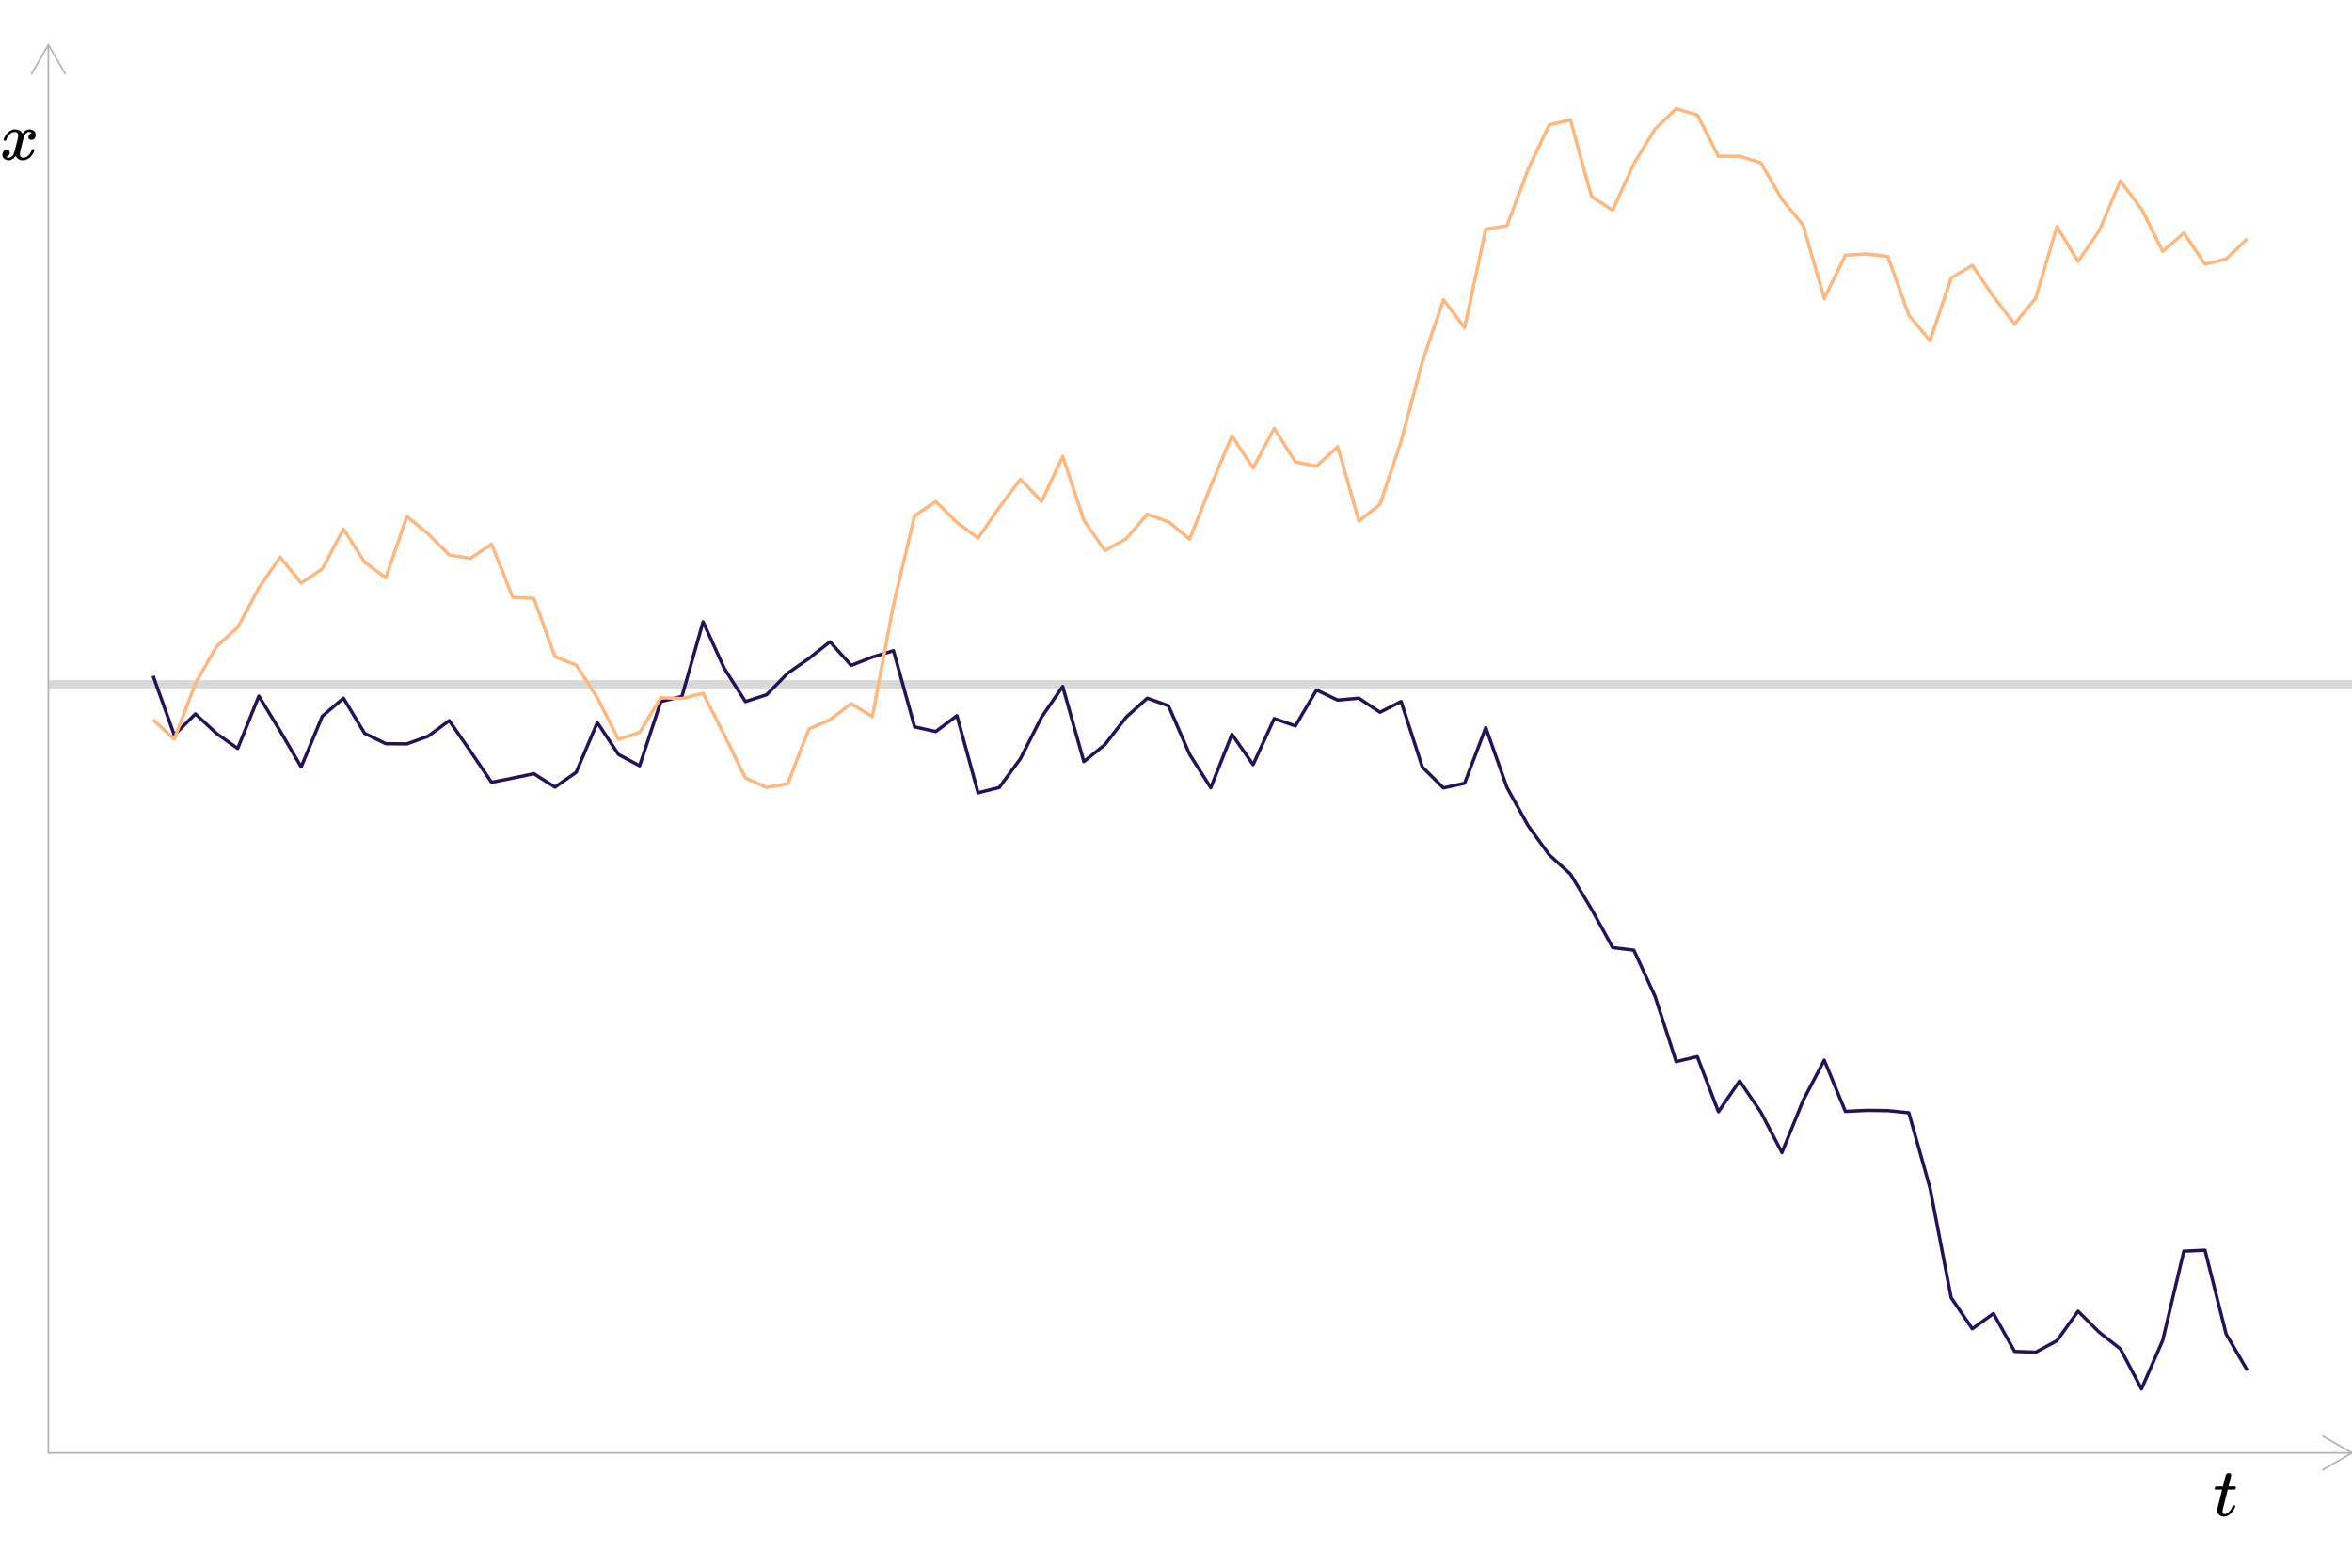
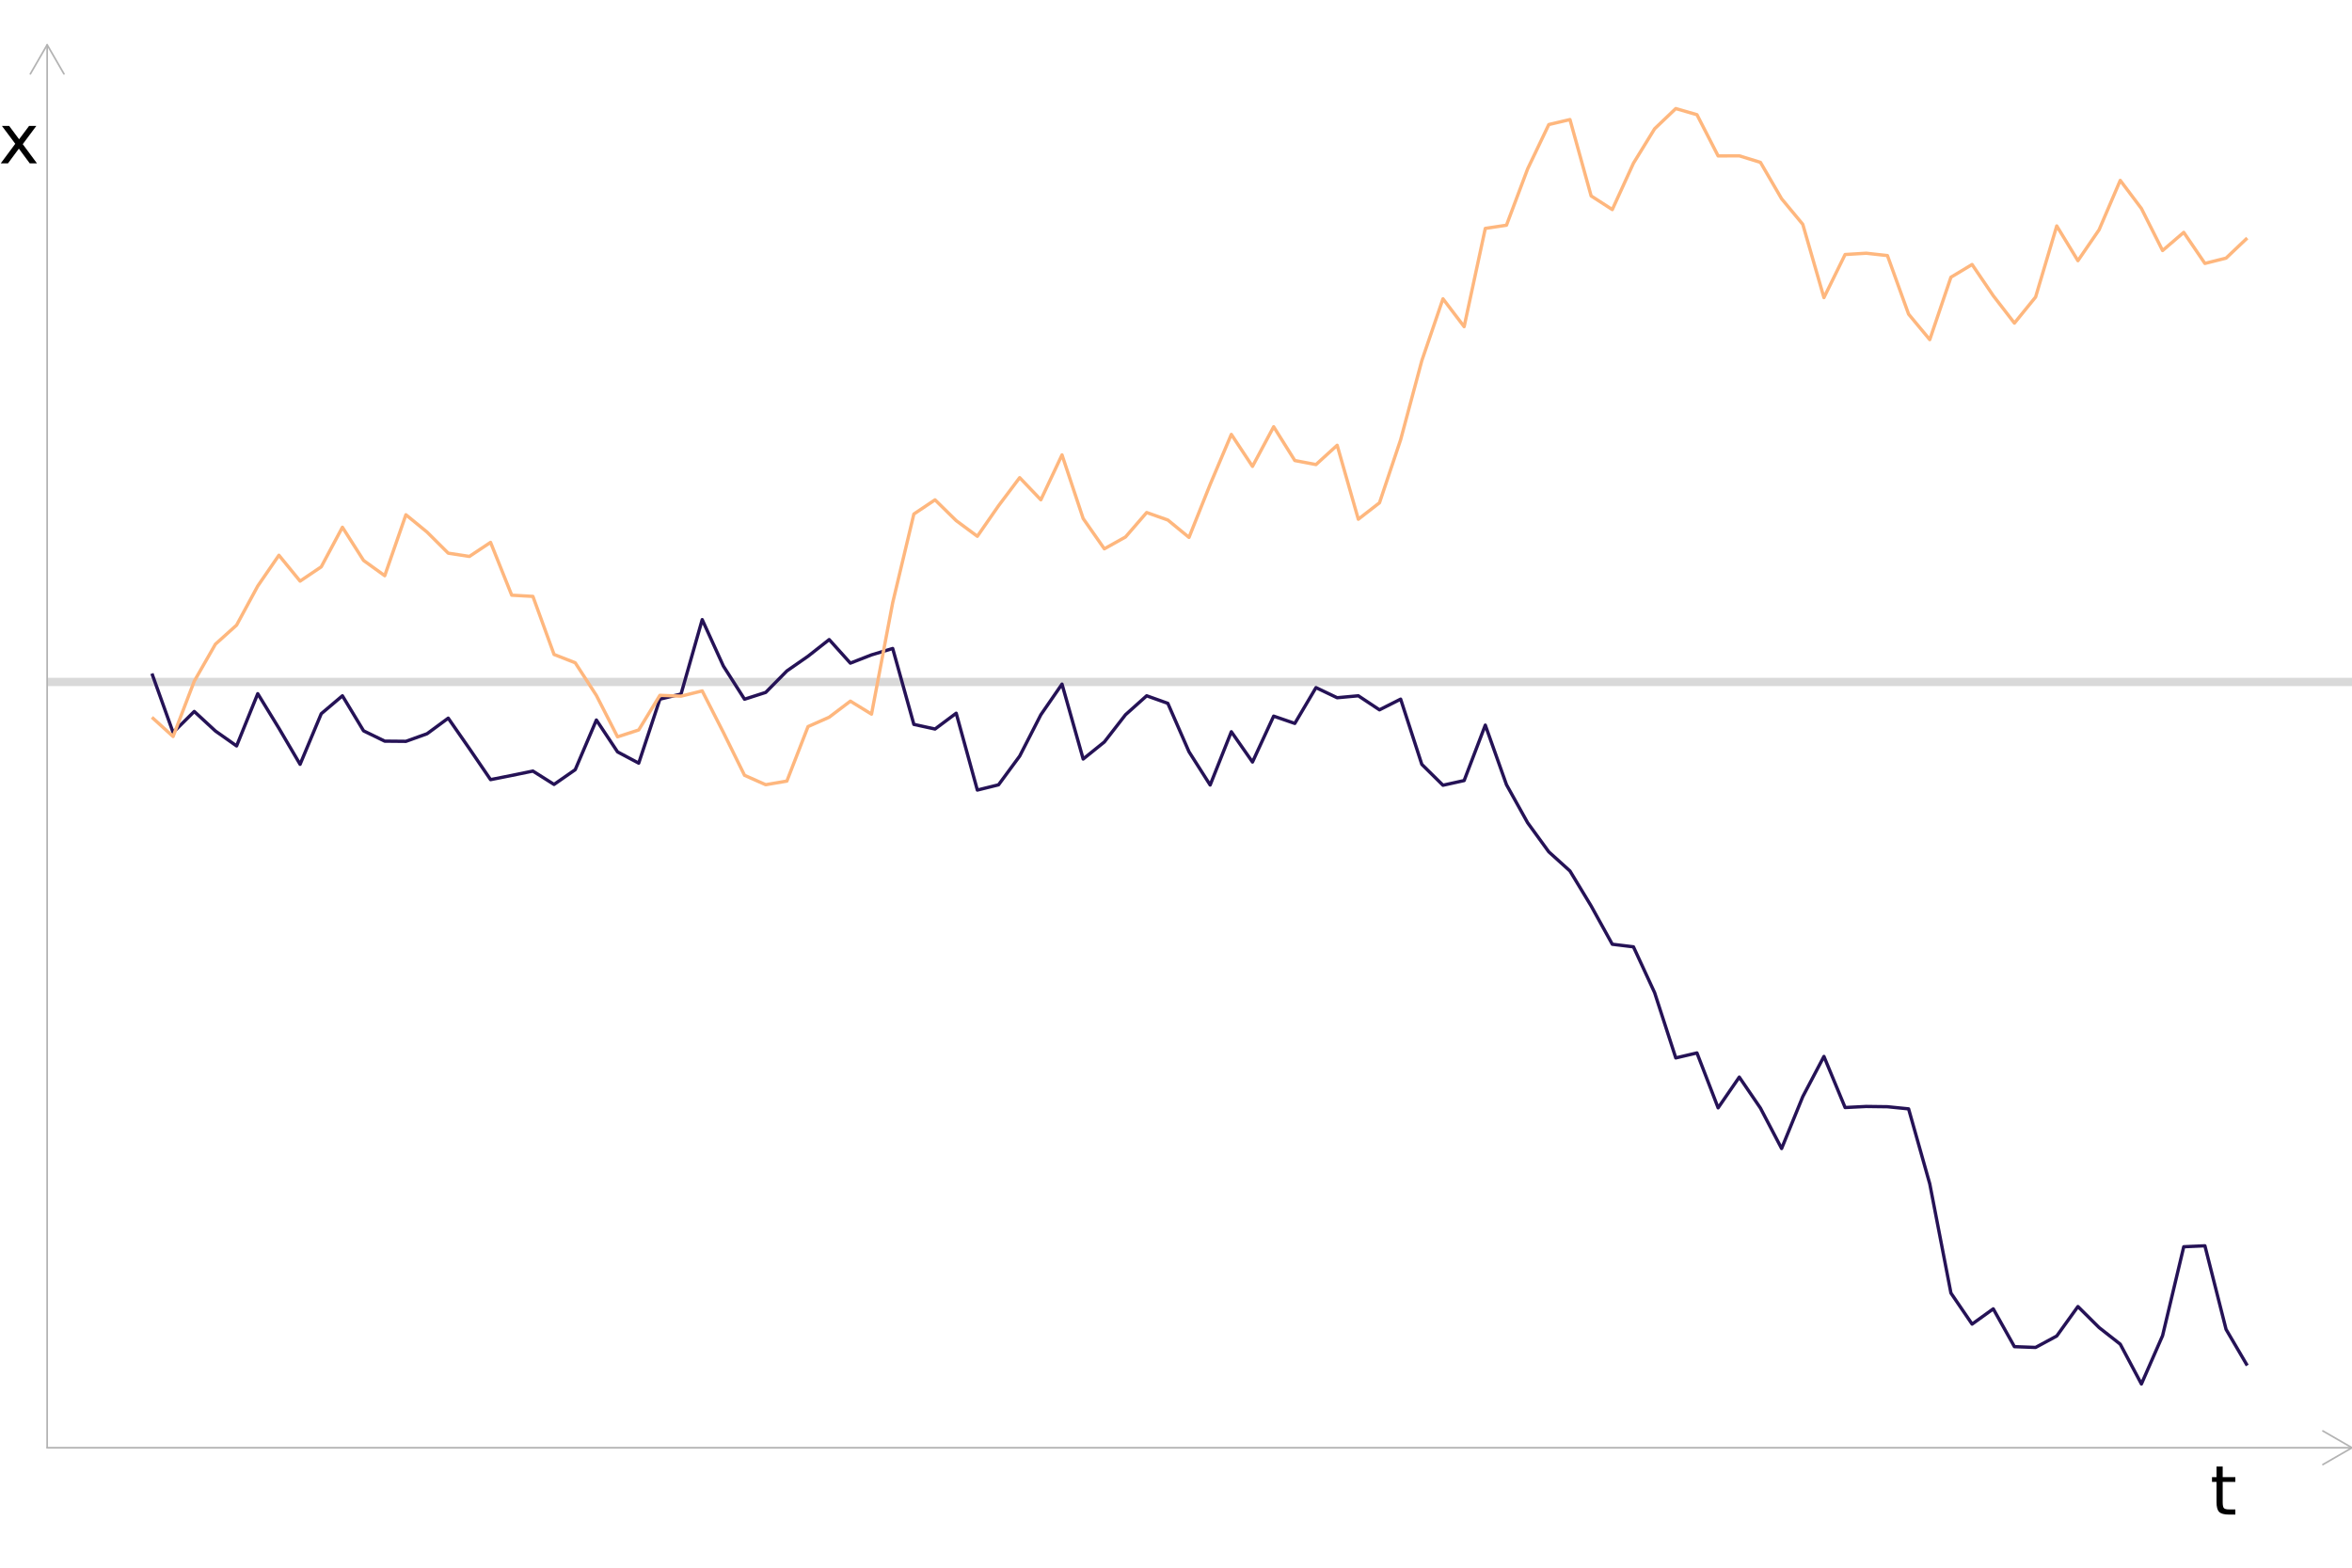
- <svg xmlns="http://www.w3.org/2000/svg" xmlns:xlink="http://www.w3.org/1999/xlink" width="756pt" height="504pt" viewBox="0 0 756 504" version="1.1">
+ <svg xmlns="http://www.w3.org/2000/svg" xmlns:xlink="http://www.w3.org/1999/xlink" width="756" height="504" viewBox="0 0 756 504">
  <defs>
    <g>
-       <symbol overflow="visible" id="glyph0-0">
-         <path style="stroke:none;" d="M 1.094 0 L 4.406 0 L 4.406 -11.719 L 1.094 -11.719 Z M 2.203 -1.094 L 2.203 -10.625 L 3.297 -10.625 L 3.297 -1.094 Z M 2.203 -1.094 " />
-       </symbol>
-       <symbol overflow="visible" id="glyph0-1">
-         <path style="stroke:none;" d="M 0.578 -8.469 L 1.688 -8.469 C 2.75 -8.469 2.812 -8.469 2.812 -8.422 C 2.797 -8.406 2.438 -7 2.031 -5.297 L 1.25 -2.219 L 1.25 -1.828 C 1.25 -1.453 1.25 -1.406 1.297 -1.234 C 1.562 -0.375 2.312 0.234 3.406 0.234 C 4.109 0.234 4.688 -0.016 5.141 -0.375 C 5.859 -0.906 6.688 -1.953 7.016 -2.922 C 7.062 -3.031 7.109 -3.125 7.109 -3.188 C 7.109 -3.344 6.953 -3.359 6.672 -3.359 C 6.312 -3.359 6.297 -3.344 6.219 -3.172 C 6.141 -2.953 5.969 -2.578 5.828 -2.359 C 5.266 -1.359 4.531 -0.719 3.828 -0.594 C 3.719 -0.578 3.625 -0.578 3.562 -0.578 C 3.078 -0.578 2.969 -0.984 2.969 -1.5 C 2.969 -1.609 2.969 -1.719 2.984 -1.828 C 3.016 -1.984 3.328 -3.234 3.828 -5.281 L 4.625 -8.469 L 6.969 -8.469 C 7.062 -8.562 7.266 -8.969 7.266 -9.234 C 7.266 -9.344 7.172 -9.422 7.109 -9.484 L 5.984 -9.484 C 4.953 -9.484 4.891 -9.484 4.891 -9.531 C 4.891 -9.531 5.734 -12.781 5.734 -13.109 C 5.734 -13.516 5.406 -13.75 5.031 -13.766 C 4.531 -13.766 4.188 -13.516 4.031 -13.156 C 3.953 -13.031 3.844 -12.609 3.5 -11.234 L 3.078 -9.484 L 1.906 -9.484 C 0.641 -9.484 0.656 -9.484 0.594 -9.344 C 0.547 -9.312 0.422 -8.797 0.422 -8.688 C 0.422 -8.578 0.5 -8.531 0.578 -8.469 Z M 0.578 -8.469 " />
-       </symbol>
-       <symbol overflow="visible" id="glyph0-2">
-         <path style="stroke:none;" d="M 1.281 -6.109 L 1.578 -6.109 C 2 -6.109 1.984 -6.141 2.047 -6.375 C 2.375 -7.547 3.344 -8.891 4.781 -8.891 C 5.453 -8.891 5.859 -8.453 5.859 -7.75 C 5.859 -7.5 5.812 -7.234 5.734 -6.891 C 5.516 -6.203 4.734 -2.359 4.266 -1.562 C 3.891 -0.922 3.406 -0.578 2.906 -0.578 C 2.75 -0.578 2.484 -0.609 2.328 -0.688 C 2.219 -0.719 2 -0.859 2 -0.875 C 2 -0.875 2.047 -0.906 2.062 -0.906 C 2.109 -0.922 2.25 -0.969 2.359 -1.031 C 2.766 -1.234 3.125 -1.656 3.125 -2.219 C 3.125 -2.844 2.75 -3.141 2.172 -3.141 C 1.312 -3.141 0.766 -2.391 0.766 -1.562 C 0.766 -1.25 0.844 -0.953 0.984 -0.688 C 1.297 -0.156 1.875 0.219 2.797 0.219 C 3.125 0.219 3.172 0.219 3.359 0.172 C 4 -0.047 4.578 -0.5 5 -1.141 C 5.438 -0.375 6.156 0.234 7.328 0.234 C 8.266 0.234 8.891 -0.094 9.5 -0.578 C 10.188 -1.172 10.781 -2 11.047 -2.953 C 11.062 -3.062 11.094 -3.125 11.094 -3.188 C 11.094 -3.344 10.984 -3.359 10.672 -3.359 C 10.297 -3.359 10.281 -3.359 10.188 -3.078 C 9.875 -1.953 8.828 -0.578 7.5 -0.578 C 6.812 -0.578 6.375 -1.016 6.375 -1.719 C 6.375 -1.906 6.406 -2.156 6.453 -2.375 C 6.516 -2.734 7.609 -7.156 7.703 -7.391 C 7.938 -8.078 8.453 -8.641 8.938 -8.844 C 9.062 -8.891 9.109 -8.891 9.344 -8.891 C 9.641 -8.891 9.812 -8.859 9.984 -8.75 C 10.125 -8.688 10.234 -8.625 10.234 -8.609 C 9.656 -8.406 9.125 -7.984 9.125 -7.219 C 9.125 -6.688 9.5 -6.344 10.078 -6.344 C 10.938 -6.344 11.484 -7.062 11.484 -7.938 C 11.484 -8.906 10.688 -9.719 9.453 -9.719 C 8.781 -9.719 8.125 -9.391 7.594 -8.797 C 7.406 -8.625 7.344 -8.484 7.234 -8.344 C 6.859 -9.109 5.938 -9.719 4.891 -9.719 C 4.734 -9.719 4.578 -9.703 4.422 -9.688 C 3.438 -9.531 2.484 -8.859 1.828 -7.875 C 1.547 -7.438 1.188 -6.672 1.141 -6.359 C 1.141 -6.219 1.203 -6.188 1.281 -6.109 Z M 1.281 -6.109 " />
-       </symbol>
+       <g id="glyph-0-0">
+         <path d="M 1.094 3.891 L 1.094 -15.516 L 12.094 -15.516 L 12.094 3.891 Z M 2.328 2.672 L 10.875 2.672 L 10.875 -14.281 L 2.328 -14.281 Z M 2.328 2.672 " />
+       </g>
+       <g id="glyph-0-1">
+         <path d="M 4.031 -15.453 L 4.031 -12.031 L 8.094 -12.031 L 8.094 -10.5 L 4.031 -10.5 L 4.031 -3.969 C 4.031 -2.988 4.16 -2.359 4.422 -2.078 C 4.691 -1.797 5.238 -1.656 6.062 -1.656 L 8.094 -1.656 L 8.094 0 L 6.062 0 C 4.539 0 3.488 -0.281 2.906 -0.844 C 2.332 -1.414 2.047 -2.457 2.047 -3.969 L 2.047 -10.5 L 0.594 -10.5 L 0.594 -12.031 L 2.047 -12.031 L 2.047 -15.453 Z M 4.031 -15.453 " />
+       </g>
+       <g id="glyph-0-2">
+         <path d="M 12.078 -12.031 L 7.719 -6.172 L 12.297 0 L 9.969 0 L 6.469 -4.734 L 2.969 0 L 0.641 0 L 5.312 -6.297 L 1.031 -12.031 L 3.359 -12.031 L 6.547 -7.75 L 9.75 -12.031 Z M 12.078 -12.031 " />
+       </g>
    </g>
-     <clipPath id="clip1">
-       <path d="M 15.555 218 L 756 218 L 756 222 L 15.555 222 Z M 15.555 218 " />
+     <clipPath id="clip-0">
+       <path clip-rule="nonzero" d="M 15.16 217 L 756 217 L 756 221 L 15.16 221 Z M 15.16 217 " />
    </clipPath>
  </defs>
-   <g id="surface54">
-     <rect x="0" y="0" width="756" height="504" style="fill:rgb(100%,100%,100%);fill-opacity:1;stroke:none;" />
-     <g clip-path="url(#clip1)" clip-rule="nonzero">
-       <path style="fill:none;stroke-width:2.667;stroke-linecap:butt;stroke-linejoin:round;stroke:rgb(85.098%,85.098%,85.098%);stroke-opacity:1;stroke-miterlimit:10;" d="M 15.555 219.996 L 756 219.996 " />
-     </g>
-     <path style="fill:none;stroke-width:1.067;stroke-linecap:butt;stroke-linejoin:round;stroke:rgb(14.51%,7.059%,33.725%);stroke-opacity:1;stroke-miterlimit:10;" d="M 49.211 217.281 L 56.012 236.293 L 62.809 229.516 L 69.609 235.824 L 76.406 240.637 L 83.207 223.777 L 90.008 234.93 L 96.805 246.57 L 103.605 230.246 L 110.406 224.461 L 117.203 235.77 L 124.004 239.094 L 130.801 239.16 L 137.602 236.699 L 144.402 231.676 L 151.199 241.508 L 158 251.512 L 164.801 250.156 L 171.598 248.75 L 178.398 253.059 L 185.195 248.305 L 191.996 232.277 L 198.797 242.559 L 205.594 246.191 L 212.395 225.547 L 219.195 223.898 L 225.992 199.887 L 232.793 214.871 L 239.59 225.559 L 246.391 223.367 L 253.191 216.441 L 259.988 211.695 L 266.789 206.324 L 273.59 213.918 L 280.387 211.254 L 287.188 209.195 L 293.984 233.691 L 300.785 235.18 L 307.586 230.086 L 314.383 254.879 L 321.184 253.188 L 327.984 243.922 L 334.781 230.578 L 341.582 220.691 L 348.379 244.859 L 355.18 239.367 L 361.98 230.57 L 368.777 224.461 L 375.578 226.895 L 382.379 242.523 L 389.176 253.25 L 395.977 236.062 L 402.773 245.836 L 409.574 231.023 L 416.375 233.371 L 423.172 221.82 L 429.973 225.086 L 436.773 224.457 L 443.57 228.984 L 450.371 225.539 L 457.168 246.586 L 463.969 253.32 L 470.77 251.809 L 477.566 233.922 L 484.367 253.145 L 491.168 265.43 L 497.965 274.816 L 504.766 280.984 L 511.562 292.266 L 518.363 304.633 L 525.164 305.461 L 531.961 320.258 L 538.762 341.305 L 545.562 339.703 L 552.359 357.418 L 559.16 347.504 L 565.961 357.504 L 572.758 370.543 L 579.559 353.797 L 586.355 340.832 L 593.156 357.312 L 599.957 356.973 L 606.754 357.055 L 613.555 357.746 L 620.355 381.941 L 627.152 417.184 L 633.953 427.195 L 640.75 422.281 L 647.551 434.477 L 654.352 434.727 L 661.148 431.039 L 667.949 421.535 L 674.75 428.309 L 681.547 433.668 L 688.348 446.516 L 695.145 430.93 L 701.945 402.238 L 708.746 401.93 L 715.543 428.902 L 722.344 440.555 " />
-     <path style="fill:none;stroke-width:1.067;stroke-linecap:butt;stroke-linejoin:round;stroke:rgb(99.608%,71.765%,49.412%);stroke-opacity:1;stroke-miterlimit:10;" d="M 49.211 231.402 L 56.012 237.594 L 62.809 219.75 L 69.609 207.809 L 76.406 201.652 L 83.207 189.043 L 90.008 179.109 L 96.805 187.457 L 103.605 182.852 L 110.406 170.074 L 117.203 180.793 L 124.004 185.711 L 130.801 166.043 L 137.602 171.637 L 144.402 178.438 L 151.199 179.492 L 158 174.957 L 164.801 192 L 171.598 192.391 L 178.398 211.125 L 185.195 213.805 L 191.996 224.344 L 198.797 237.703 L 205.594 235.48 L 212.395 224.309 L 219.195 224.574 L 225.992 222.887 L 232.793 236.285 L 239.59 250.117 L 246.391 253.148 L 253.191 251.98 L 259.988 234.391 L 266.789 231.371 L 273.59 226.188 L 280.387 230.379 L 287.188 194.414 L 293.984 165.812 L 300.785 161.234 L 307.586 167.941 L 314.383 172.992 L 321.184 163.152 L 327.984 154.07 L 334.781 161.223 L 341.582 146.727 L 348.379 167.27 L 355.18 177.031 L 361.98 173.219 L 368.777 165.324 L 375.578 167.742 L 382.379 173.348 L 389.176 156.258 L 395.977 140.117 L 402.773 150.438 L 409.574 137.645 L 416.375 148.547 L 423.172 149.848 L 429.973 143.625 L 436.773 167.492 L 443.57 162.188 L 450.371 141.824 L 457.168 116.336 L 463.969 96.367 L 470.77 105.352 L 477.566 73.645 L 484.367 72.613 L 491.168 54.445 L 497.965 40.137 L 504.766 38.531 L 511.562 63.164 L 518.363 67.574 L 525.164 52.613 L 531.961 41.496 L 538.762 34.977 L 545.562 36.953 L 552.359 50.262 L 559.16 50.23 L 565.961 52.336 L 572.758 64.086 L 579.559 72.324 L 586.355 95.98 L 593.156 82.074 L 599.957 81.656 L 606.754 82.418 L 613.555 101.312 L 620.355 109.535 L 627.152 89.395 L 633.953 85.297 L 640.75 95.367 L 647.551 104.203 L 654.352 95.797 L 661.148 72.848 L 667.949 84.066 L 674.75 74.102 L 681.547 58.152 L 688.348 67.234 L 695.145 80.789 L 701.945 74.93 L 708.746 84.945 L 715.543 83.234 L 722.344 76.754 " />
-     <path style="fill:none;stroke-width:0.533;stroke-linecap:round;stroke-linejoin:round;stroke:rgb(70.196%,70.196%,70.196%);stroke-opacity:1;stroke-miterlimit:10;" d="M 15.555 467.094 L 15.555 14.398 " />
-     <path style="fill:none;stroke-width:0.533;stroke-linecap:round;stroke-linejoin:round;stroke:rgb(70.196%,70.196%,70.196%);stroke-opacity:1;stroke-miterlimit:10;" d="M 20.953 23.754 L 15.555 14.398 L 10.152 23.754 " />
-     <path style="fill:none;stroke-width:0.533;stroke-linecap:round;stroke-linejoin:round;stroke:rgb(70.196%,70.196%,70.196%);stroke-opacity:1;stroke-miterlimit:10;" d="M 15.555 467.094 L 756 467.094 " />
-     <path style="fill:none;stroke-width:0.533;stroke-linecap:round;stroke-linejoin:round;stroke:rgb(70.196%,70.196%,70.196%);stroke-opacity:1;stroke-miterlimit:10;" d="M 746.648 472.492 L 756 467.094 L 746.648 461.695 " />
-     <g style="fill:rgb(0%,0%,0%);fill-opacity:1;">
-       <use xlink:href="#glyph0-1" x="711.434" y="487.344" />
-     </g>
-     <g style="fill:rgb(0%,0%,0%);fill-opacity:1;">
-       <use xlink:href="#glyph0-2" x="0" y="51.309" />
-     </g>
+   <rect x="-75.6" y="-50.4" width="907.2" height="604.8" fill="rgb(100%, 100%, 100%)" fill-opacity="1" />
+   <g clip-path="url(#clip-0)">
+     <path fill="none" stroke-width="2.667" stroke-linecap="butt" stroke-linejoin="round" stroke="rgb(85.098%, 85.098%, 85.098%)" stroke-opacity="1" stroke-miterlimit="10" d="M 15.16 219.242 L 756 219.242 " />
+   </g>
+   <path fill="none" stroke-width="1.067" stroke-linecap="butt" stroke-linejoin="round" stroke="rgb(14.51%, 7.059%, 33.725%)" stroke-opacity="1" stroke-miterlimit="10" d="M 48.836 216.543 L 55.637 235.484 L 62.441 228.727 L 69.242 235.016 L 76.047 239.809 L 82.848 223.012 L 89.652 234.125 L 96.457 245.723 L 103.258 229.457 L 110.062 223.695 L 116.863 234.961 L 123.668 238.273 L 130.469 238.336 L 137.273 235.891 L 144.074 230.883 L 150.879 240.676 L 157.68 250.645 L 164.484 249.293 L 171.289 247.895 L 178.09 252.188 L 184.895 247.449 L 191.695 231.48 L 198.5 241.727 L 205.301 245.344 L 212.105 224.777 L 218.906 223.133 L 225.711 199.207 L 232.516 214.141 L 239.316 224.789 L 246.121 222.605 L 252.922 215.703 L 259.727 210.973 L 266.527 205.621 L 273.332 213.191 L 280.133 210.535 L 286.938 208.484 L 293.742 232.887 L 300.543 234.375 L 307.348 229.297 L 314.148 254 L 320.953 252.316 L 327.754 243.082 L 334.559 229.789 L 341.359 219.938 L 348.164 244.02 L 354.965 238.543 L 361.77 229.781 L 368.574 223.691 L 375.375 226.117 L 382.18 241.691 L 388.98 252.375 L 395.785 235.25 L 402.586 244.988 L 409.391 230.234 L 416.191 232.57 L 422.996 221.062 L 429.801 224.316 L 436.602 223.691 L 443.406 228.203 L 450.207 224.77 L 457.012 245.738 L 463.812 252.449 L 470.617 250.941 L 477.418 233.121 L 484.223 252.273 L 491.027 264.512 L 497.828 273.863 L 504.633 280.012 L 511.434 291.25 L 518.238 303.57 L 525.039 304.398 L 531.844 319.141 L 538.645 340.113 L 545.449 338.516 L 552.254 356.164 L 559.055 346.289 L 565.859 356.25 L 572.66 369.242 L 579.465 352.555 L 586.266 339.637 L 593.07 356.062 L 599.871 355.719 L 606.676 355.805 L 613.477 356.492 L 620.281 380.598 L 627.086 415.711 L 633.887 425.688 L 640.691 420.789 L 647.492 432.941 L 654.297 433.191 L 661.098 429.516 L 667.902 420.047 L 674.703 426.797 L 681.508 432.137 L 688.312 444.938 L 695.113 429.41 L 701.918 400.82 L 708.719 400.516 L 715.523 427.387 L 722.324 438.996 " />
+   <path fill="none" stroke-width="1.067" stroke-linecap="butt" stroke-linejoin="round" stroke="rgb(99.608%, 71.765%, 49.412%)" stroke-opacity="1" stroke-miterlimit="10" d="M 48.836 230.609 L 55.637 236.781 L 62.441 218.996 L 69.242 207.102 L 76.047 200.969 L 82.848 188.406 L 89.652 178.508 L 96.457 186.824 L 103.258 182.234 L 110.062 169.504 L 116.863 180.184 L 123.668 185.086 L 130.469 165.488 L 137.273 171.062 L 144.074 177.836 L 150.879 178.887 L 157.68 174.371 L 164.484 191.352 L 171.289 191.738 L 178.09 210.406 L 184.895 213.074 L 191.695 223.578 L 198.5 236.887 L 205.301 234.676 L 212.105 223.543 L 218.906 223.809 L 225.711 222.125 L 232.516 235.477 L 239.316 249.258 L 246.121 252.277 L 252.922 251.113 L 259.727 233.59 L 266.527 230.578 L 273.332 225.414 L 280.133 229.59 L 286.938 193.758 L 293.742 165.258 L 300.543 160.695 L 307.348 167.383 L 314.148 172.41 L 320.953 162.609 L 327.754 153.562 L 334.559 160.688 L 341.359 146.242 L 348.164 166.711 L 354.965 176.438 L 361.77 172.641 L 368.574 164.773 L 375.375 167.18 L 382.18 172.766 L 388.98 155.742 L 395.785 139.656 L 402.586 149.938 L 409.391 137.195 L 416.191 148.055 L 422.996 149.352 L 429.801 143.152 L 436.602 166.93 L 443.406 161.648 L 450.207 141.359 L 457.012 115.961 L 463.812 96.066 L 470.617 105.02 L 477.418 73.43 L 484.223 72.402 L 491.027 54.297 L 497.828 40.043 L 504.633 38.441 L 511.434 62.984 L 518.238 67.379 L 525.039 52.473 L 531.844 41.398 L 538.645 34.902 L 545.449 36.871 L 552.254 50.133 L 559.055 50.098 L 565.859 52.195 L 572.66 63.902 L 579.465 72.113 L 586.266 95.68 L 593.07 81.824 L 599.871 81.41 L 606.676 82.168 L 613.477 100.996 L 620.281 109.188 L 627.086 89.121 L 633.887 85.039 L 640.691 95.07 L 647.492 103.875 L 654.297 95.5 L 661.098 72.637 L 667.902 83.809 L 674.703 73.883 L 681.508 57.992 L 688.312 67.039 L 695.113 80.547 L 701.918 74.707 L 708.719 84.688 L 715.523 82.984 L 722.324 76.527 " />
+   <path fill="none" stroke-width="0.533" stroke-linecap="round" stroke-linejoin="round" stroke="rgb(70.196%, 70.196%, 70.196%)" stroke-opacity="1" stroke-miterlimit="10" d="M 15.16 465.441 L 15.16 14.398 " />
+   <path fill="none" stroke-width="0.533" stroke-linecap="round" stroke-linejoin="round" stroke="rgb(70.196%, 70.196%, 70.196%)" stroke-opacity="1" stroke-miterlimit="10" d="M 20.559 23.754 L 15.16 14.398 L 9.762 23.754 " />
+   <path fill="none" stroke-width="0.533" stroke-linecap="round" stroke-linejoin="round" stroke="rgb(70.196%, 70.196%, 70.196%)" stroke-opacity="1" stroke-miterlimit="10" d="M 15.16 465.441 L 756 465.441 " />
+   <path fill="none" stroke-width="0.533" stroke-linecap="round" stroke-linejoin="round" stroke="rgb(70.196%, 70.196%, 70.196%)" stroke-opacity="1" stroke-miterlimit="10" d="M 746.648 470.84 L 756 465.441 L 746.648 460.039 " />
+   <g fill="rgb(0%, 0%, 0%)" fill-opacity="1">
+     <use xlink:href="#glyph-0-1" x="710.406" y="486.925" />
+   </g>
+   <g fill="rgb(0%, 0%, 0%)" fill-opacity="1">
+     <use xlink:href="#glyph-0-2" x="-0.406" y="52.522" />
  </g>
</svg>
